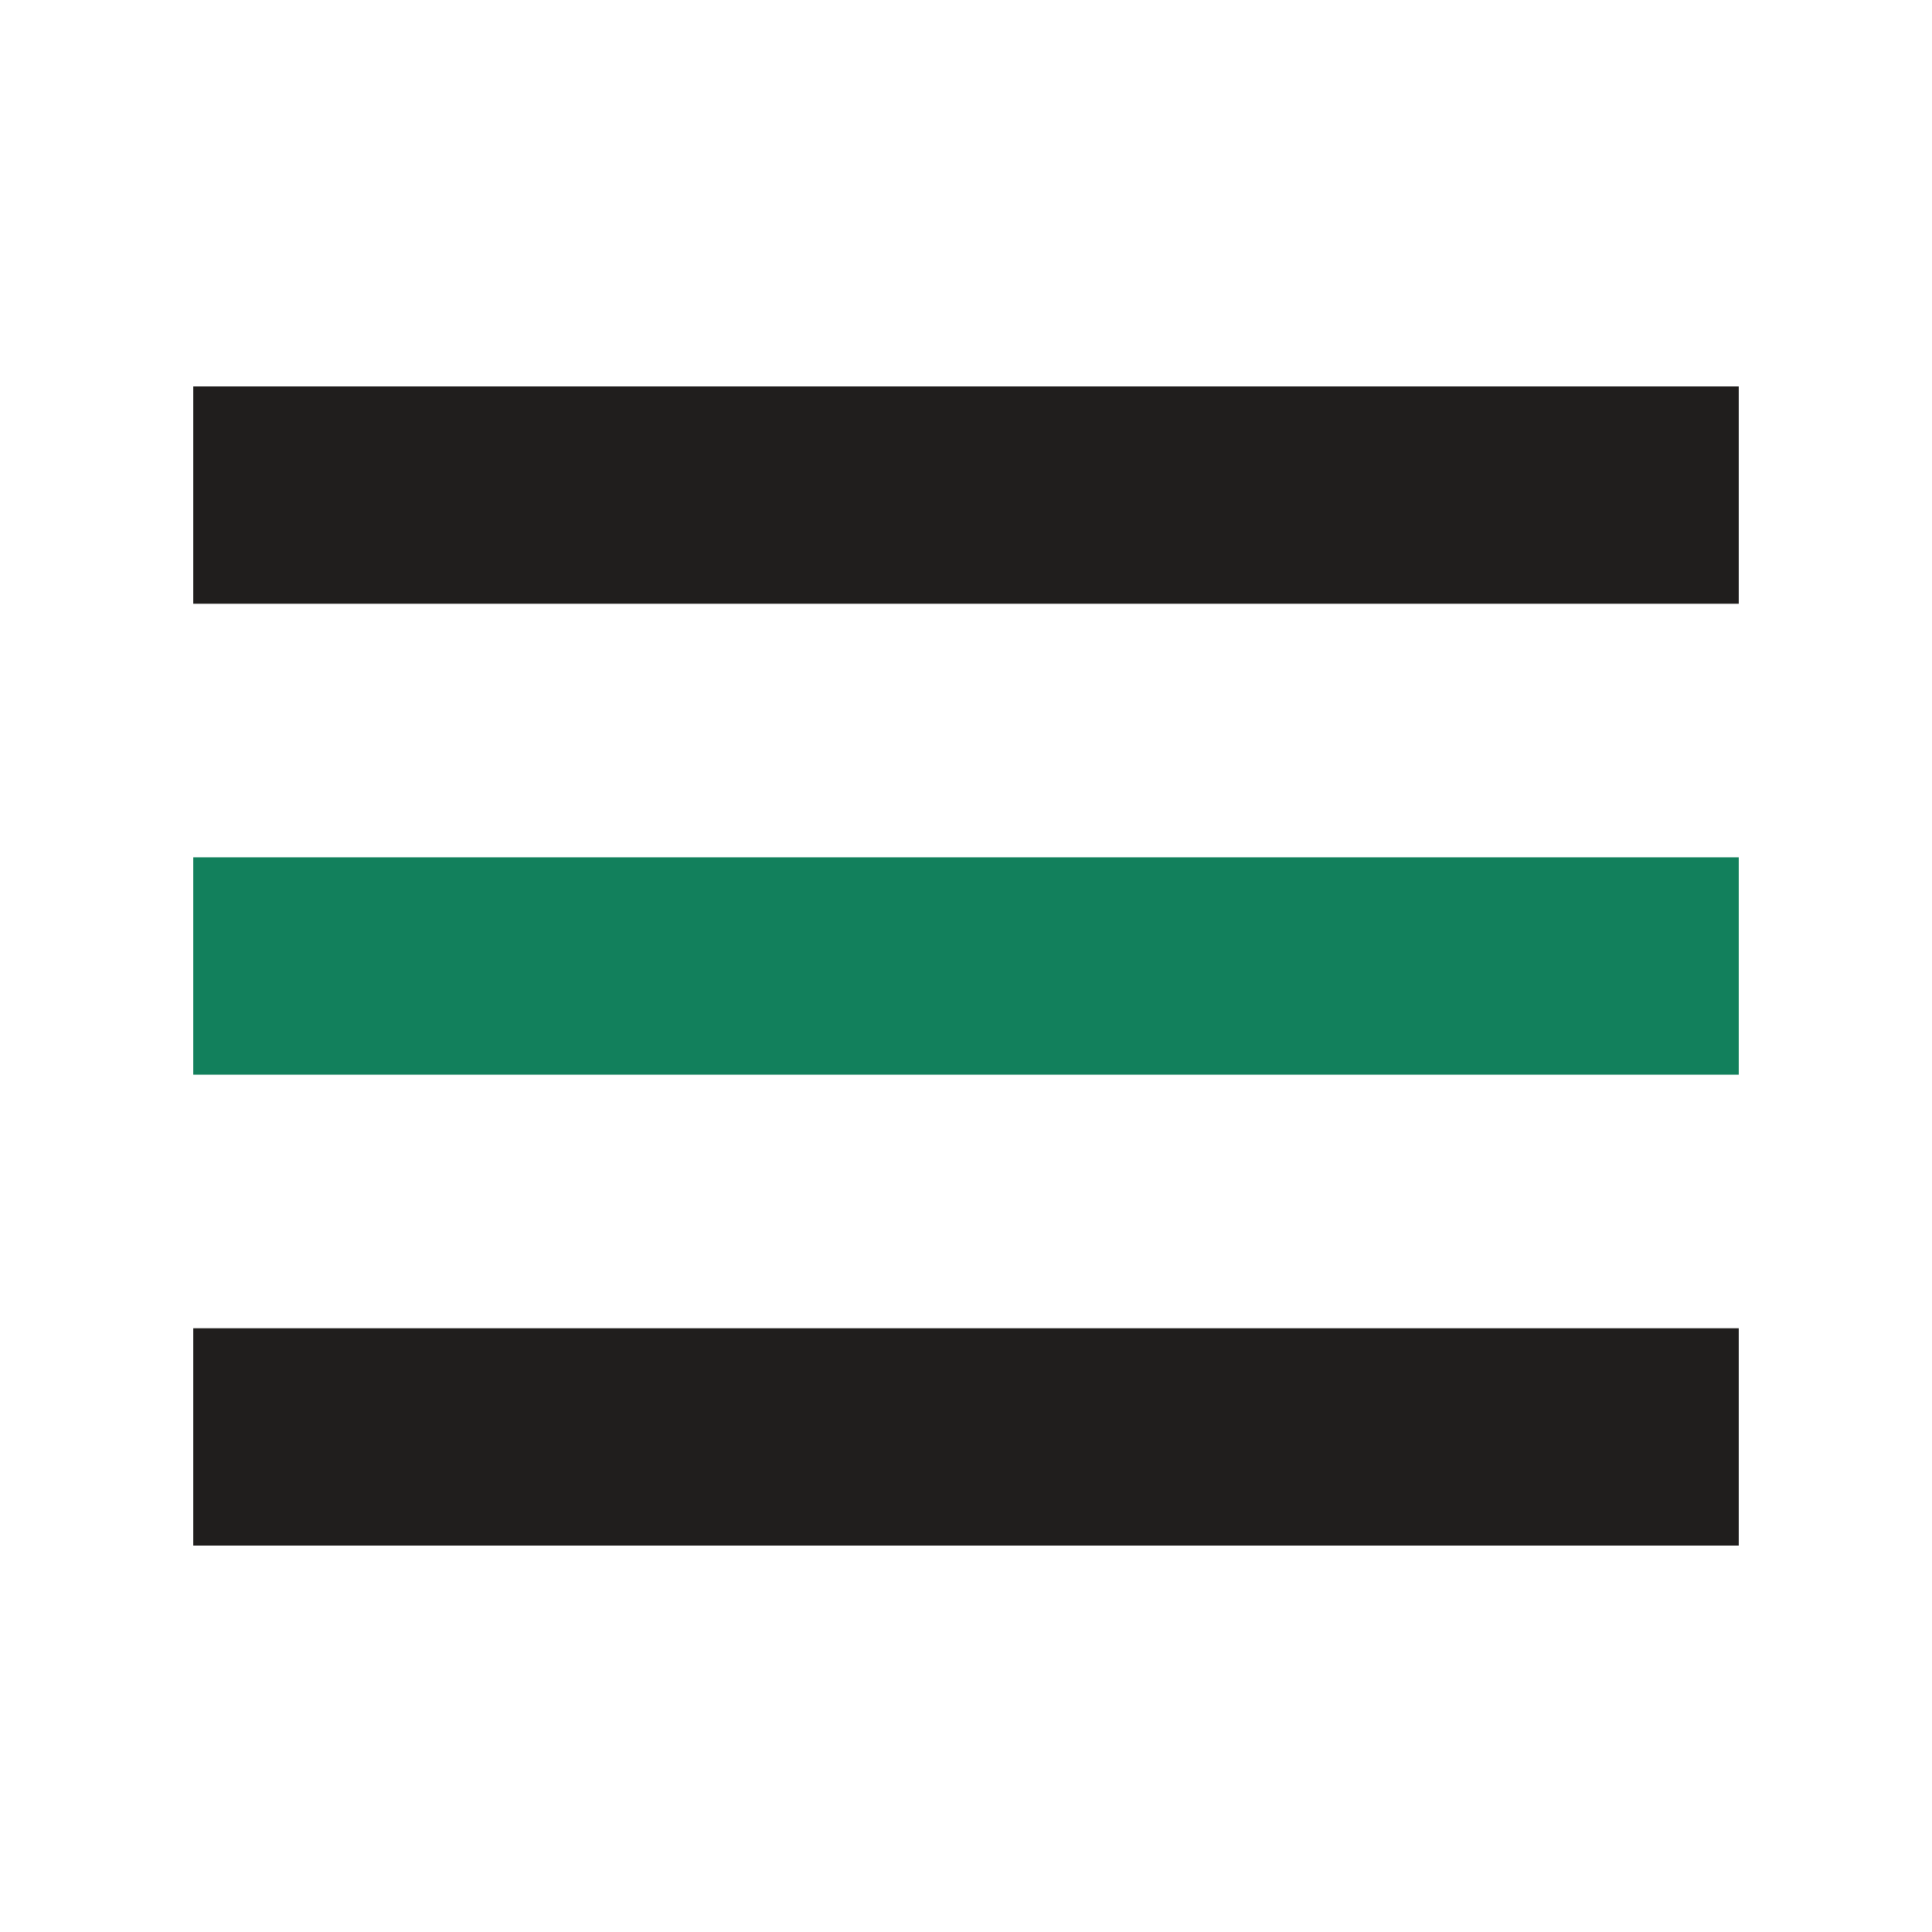
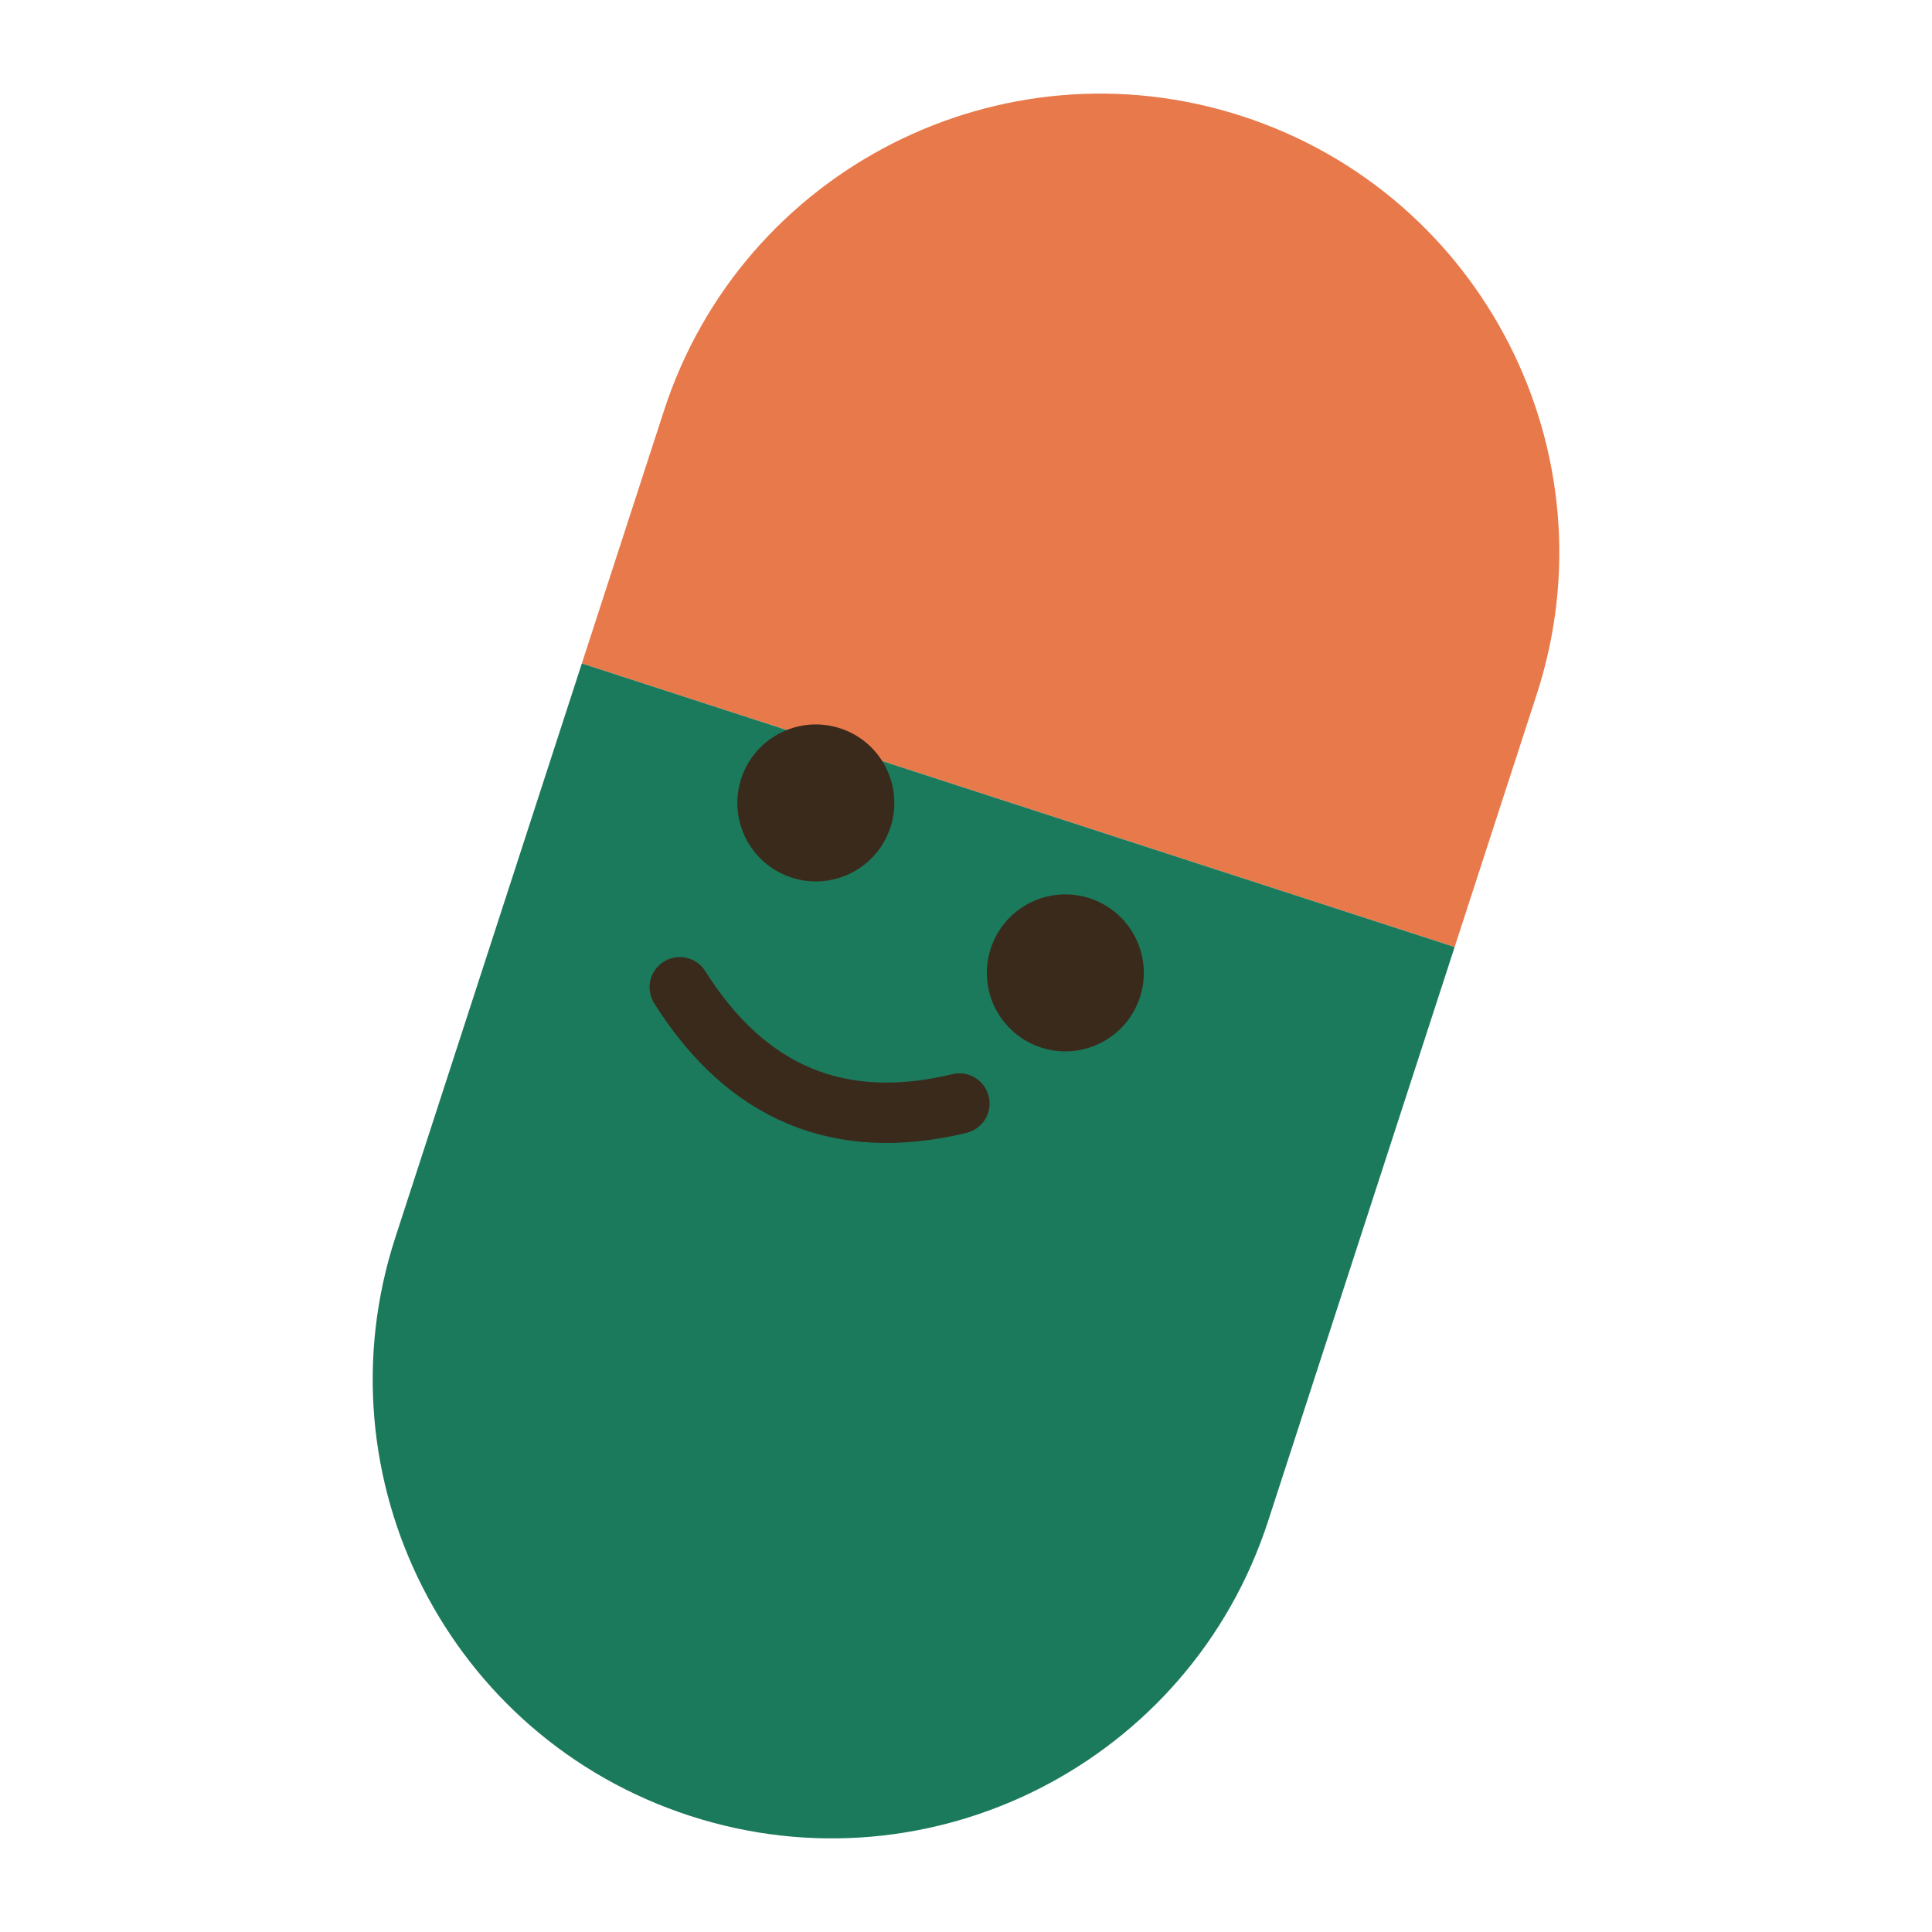
<svg xmlns="http://www.w3.org/2000/svg" viewBox="0 0 160 160" role="img" aria-label="MedBuddy">
-   <rect x="16" y="32" width="128" height="18" fill="#201e1d" />
-   <rect x="16" y="71" width="128" height="18" fill="#12805c" />
-   <rect x="16" y="110" width="128" height="18" fill="#201e1d" />
+   <g transform="rotate(18 80 80)">
+     <clipPath id="capsule-mark">
+       <rect x="42" y="6" width="76" height="148" rx="38" />
+     </clipPath>
+     <g clip-path="url(#capsule-mark)">
+       <rect x="42" y="6" width="76" height="60" fill="#e8794a" />
+       <rect x="42" y="66" width="76" height="88" fill="#1c7a5c" />
+     </g>
+     <circle cx="64" cy="71" r="6.5" fill="#3a2a1c" />
+     <circle cx="88" cy="78" r="6.5" fill="#3a2a1c" />
+     <path d="M58 89q12 10 25 2" fill="none" stroke="#3a2a1c" stroke-width="5" stroke-linecap="round" />
+   </g>
</svg>
